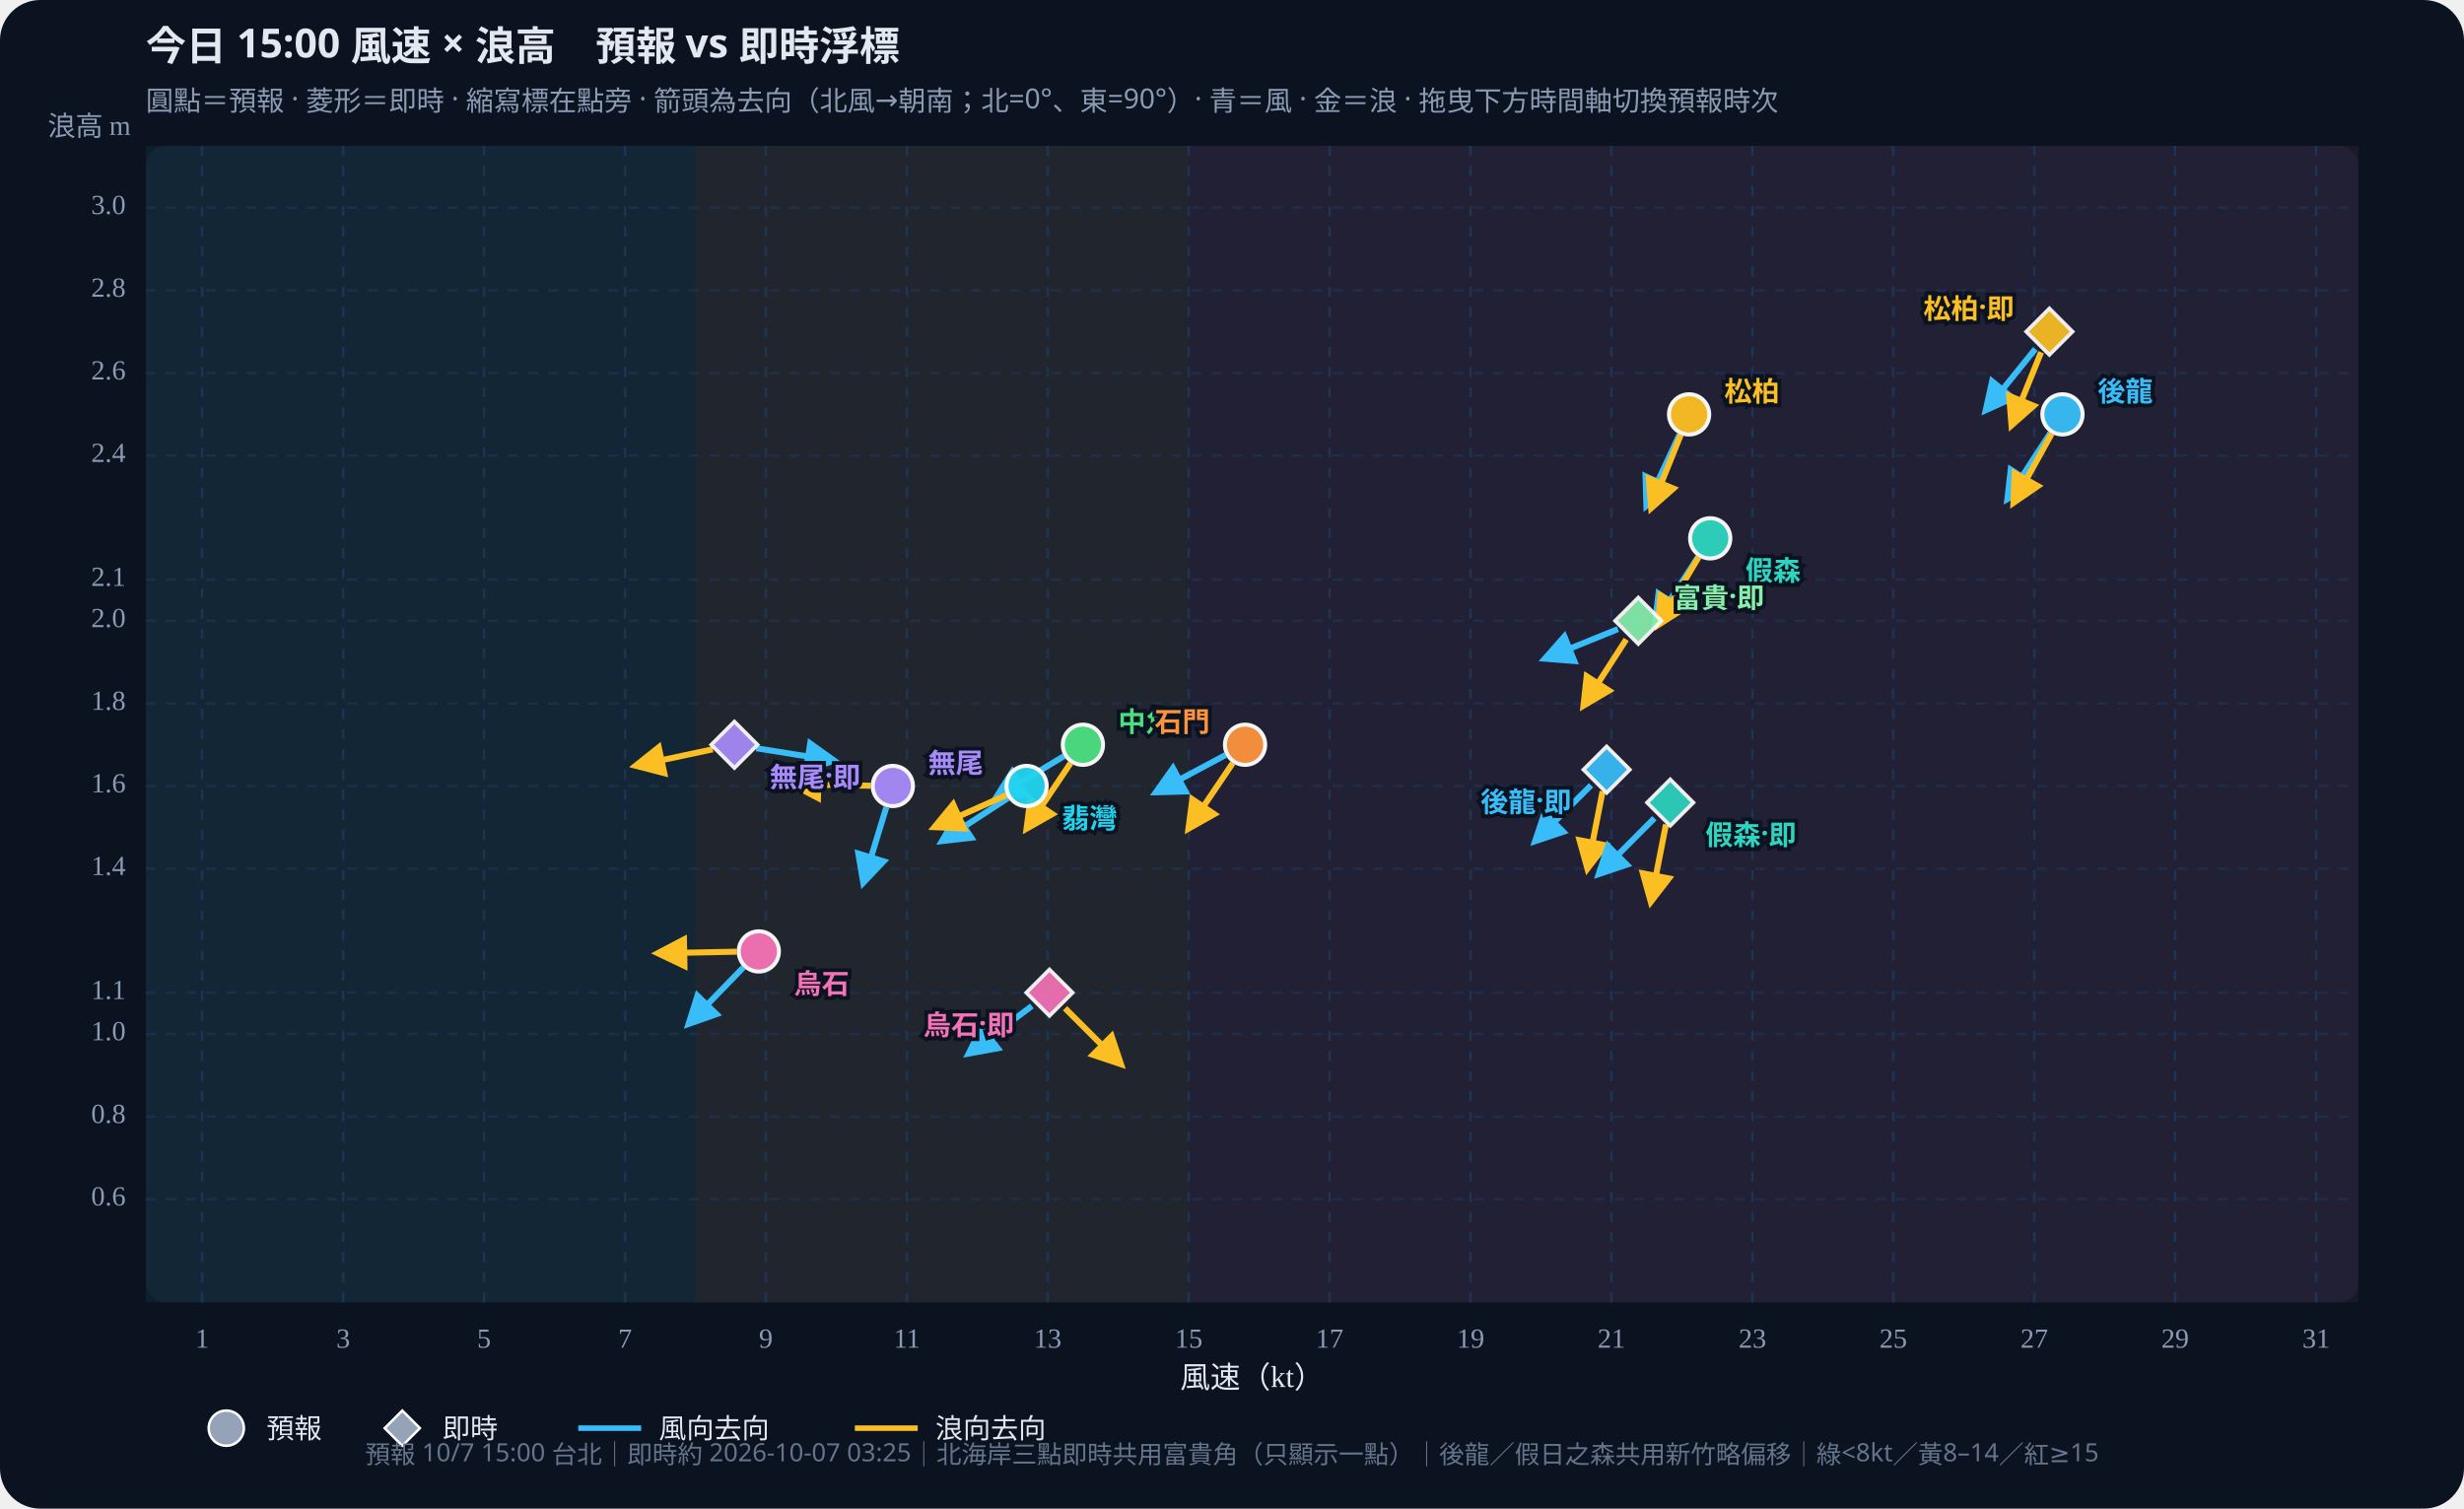
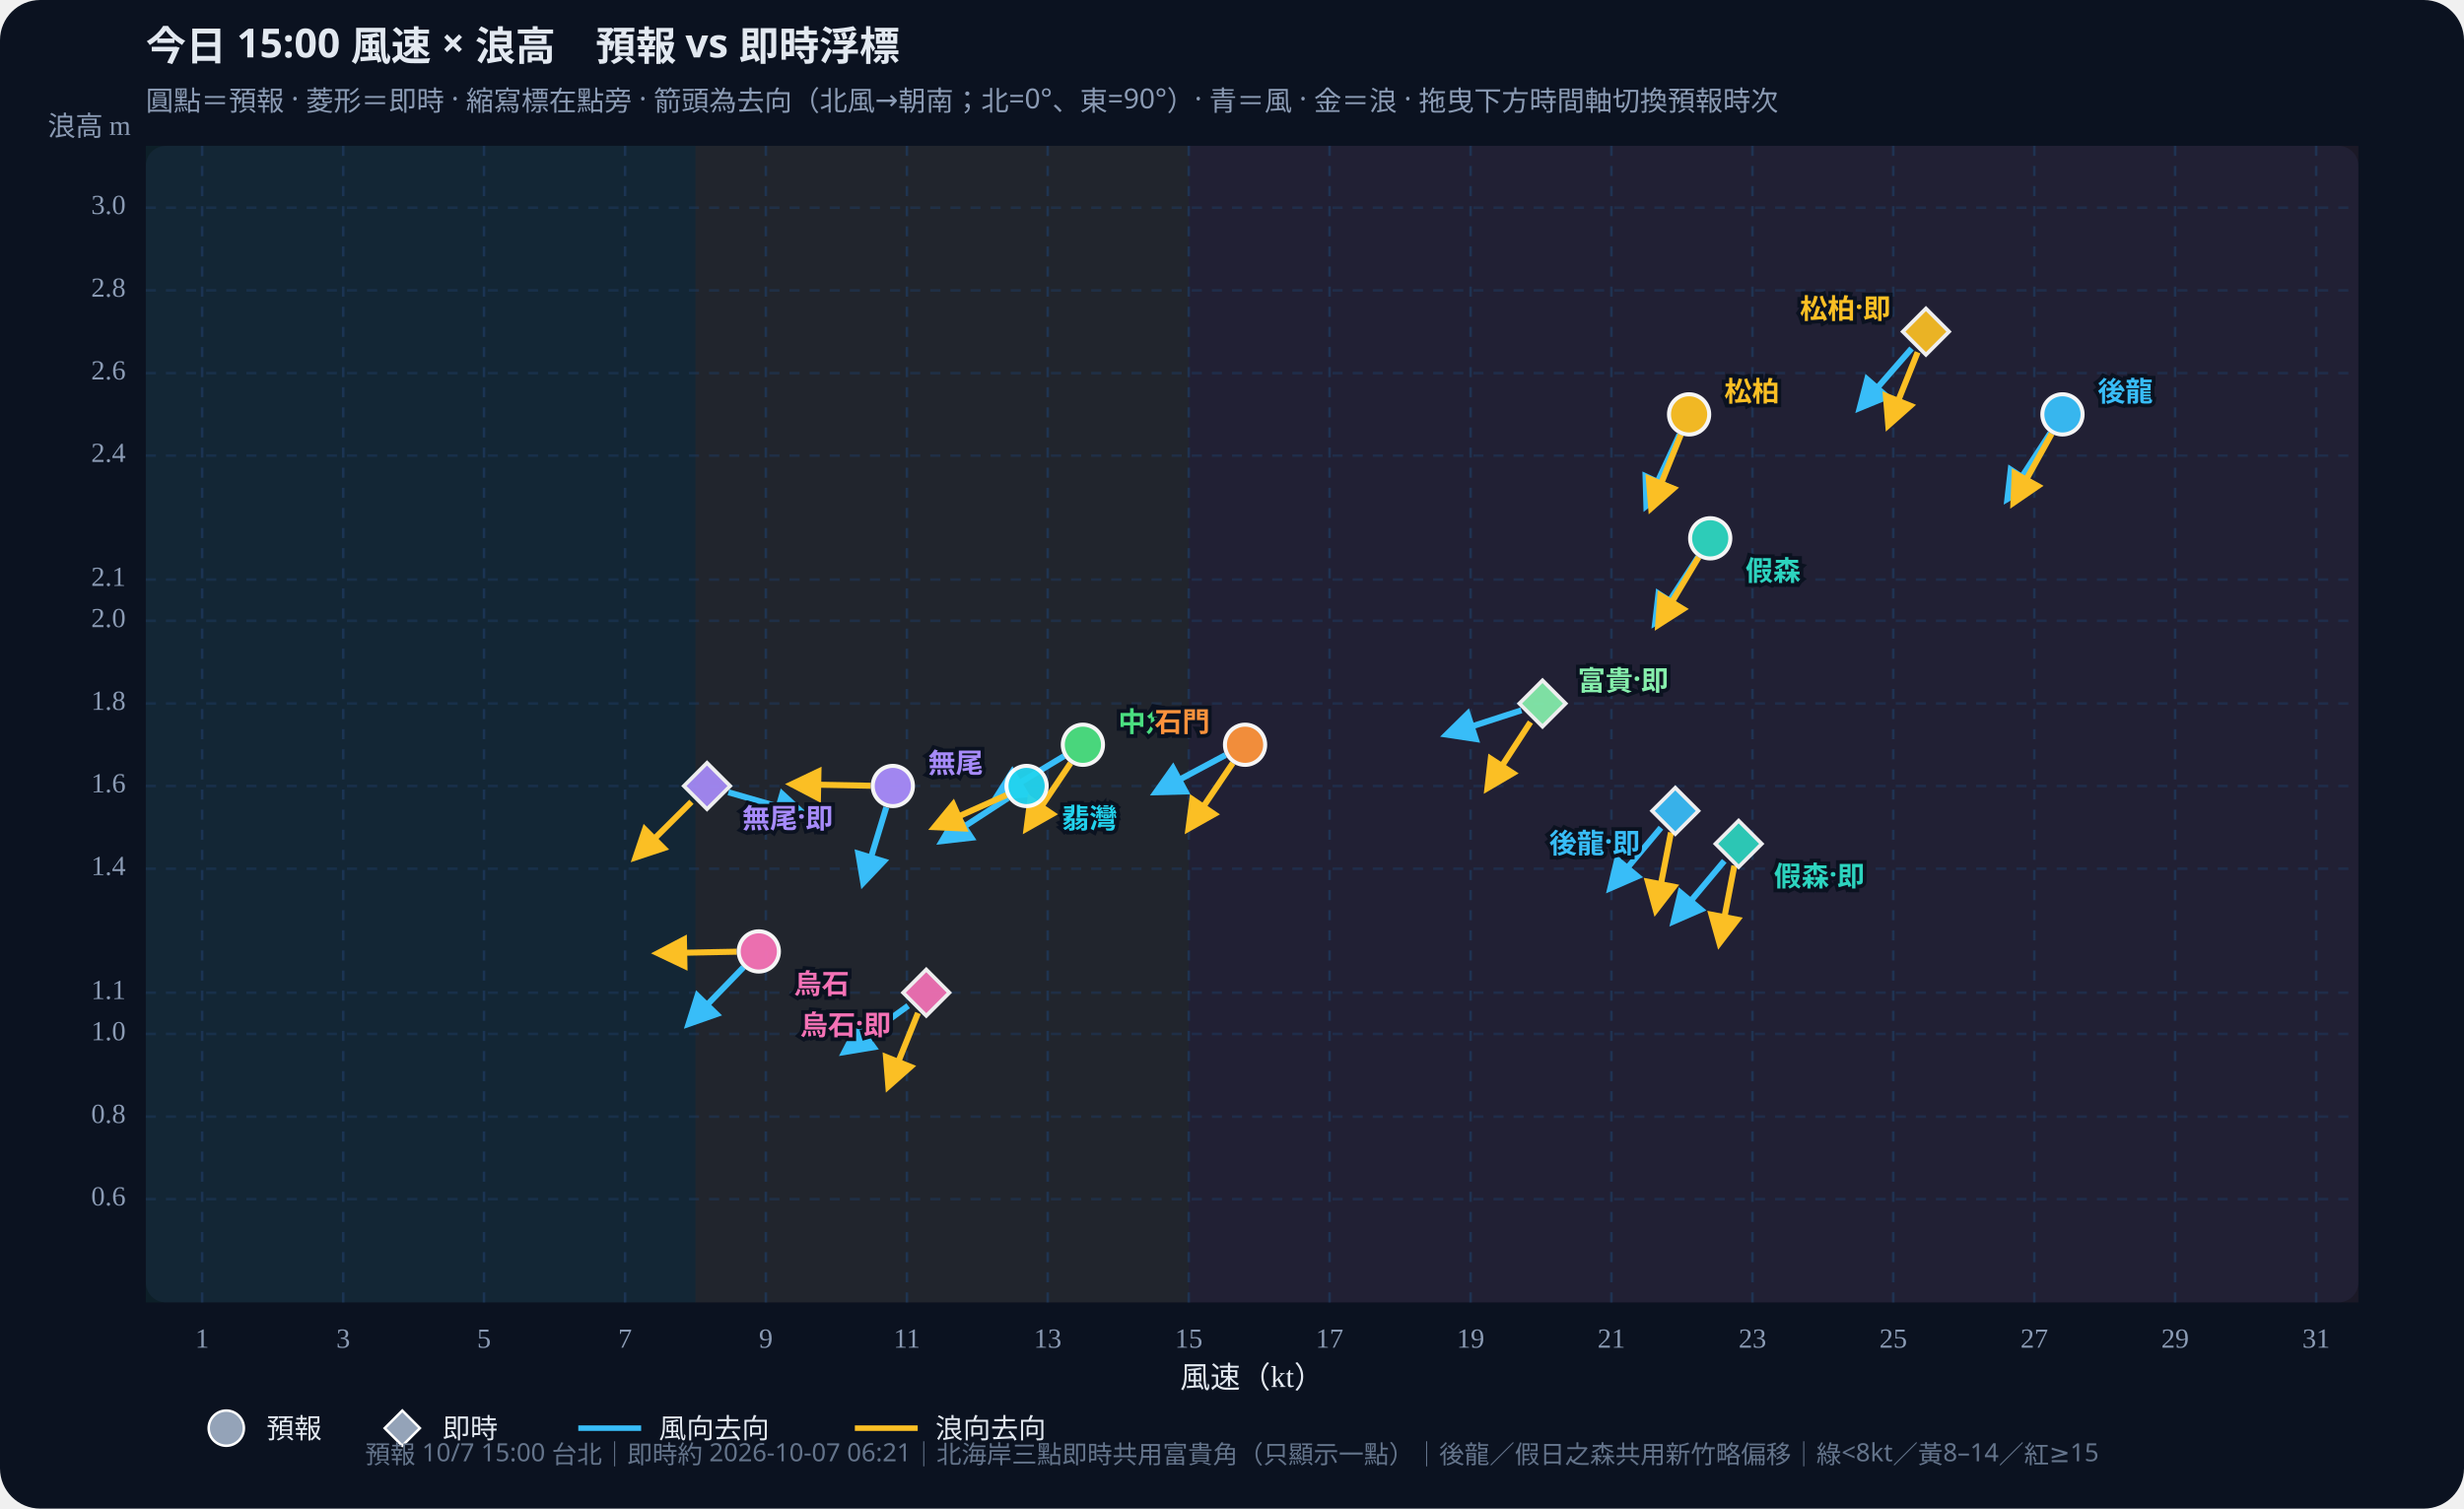
<svg xmlns="http://www.w3.org/2000/svg" id="wws-svg" viewBox="0 0 980 600" role="img" aria-label="風速與浪高散佈圖，可拖曳時間軸切換預報時次" style="width:100%;height:auto;display:block">
  <rect width="980" height="600" fill="#0b1220" rx="16" />
  <rect x="58" y="58" width="880" height="460" fill="#111a2e" rx="8" />
  <rect x="58.0" y="58" width="218.6" height="460" fill="#34d399" opacity="0.07" />
  <rect x="276.6" y="58" width="196.2" height="460" fill="#fbbf24" opacity="0.07" />
  <rect x="472.8" y="58" width="465.2" height="460" fill="#fb7185" opacity="0.07" />
  <defs>
    <marker id="arrow-38bdf8" viewBox="0 0 10 10" refX="8" refY="5" markerWidth="6" markerHeight="6" orient="auto-start-reverse">
      <path d="M0,0 L10,5 L0,10 z" fill="#38bdf8" />
    </marker>
    <marker id="arrow-fbbf24" viewBox="0 0 10 10" refX="8" refY="5" markerWidth="6" markerHeight="6" orient="auto-start-reverse">
      <path d="M0,0 L10,5 L0,10 z" fill="#fbbf24" />
    </marker>
  </defs>
  <text id="wws-title" x="58" y="24" fill="#e2e8f0" font-size="16" font-weight="700" font-family="Noto Sans TC,system-ui,sans-serif">今日 15:00 風速 × 浪高　預報 vs 即時浮標</text>
  <text x="58" y="44" fill="#8b9bb4" font-size="11" font-family="Noto Sans TC,system-ui,sans-serif">圓點＝預報 · 菱形＝即時 · 縮寫標在點旁 · 箭頭為去向（北風→朝南；北=0°、東=90°）· 青＝風 · 金＝浪 · 拖曳下方時間軸切換預報時次</text>
  <line x1="80.4" y1="58" x2="80.4" y2="518" stroke="#1e3a5f" stroke-dasharray="4 4" opacity="0.7" />
  <text x="80.4" y="536" text-anchor="middle" fill="#8b9bb4" font-size="11">1</text>
  <line x1="136.5" y1="58" x2="136.5" y2="518" stroke="#1e3a5f" stroke-dasharray="4 4" opacity="0.7" />
  <text x="136.5" y="536" text-anchor="middle" fill="#8b9bb4" font-size="11">3</text>
  <line x1="192.5" y1="58" x2="192.5" y2="518" stroke="#1e3a5f" stroke-dasharray="4 4" opacity="0.7" />
  <text x="192.5" y="536" text-anchor="middle" fill="#8b9bb4" font-size="11">5</text>
  <line x1="248.6" y1="58" x2="248.6" y2="518" stroke="#1e3a5f" stroke-dasharray="4 4" opacity="0.7" />
  <text x="248.6" y="536" text-anchor="middle" fill="#8b9bb4" font-size="11">7</text>
  <line x1="304.6" y1="58" x2="304.6" y2="518" stroke="#1e3a5f" stroke-dasharray="4 4" opacity="0.7" />
  <text x="304.6" y="536" text-anchor="middle" fill="#8b9bb4" font-size="11">9</text>
  <line x1="360.7" y1="58" x2="360.7" y2="518" stroke="#1e3a5f" stroke-dasharray="4 4" opacity="0.7" />
  <text x="360.7" y="536" text-anchor="middle" fill="#8b9bb4" font-size="11">11</text>
  <line x1="416.7" y1="58" x2="416.7" y2="518" stroke="#1e3a5f" stroke-dasharray="4 4" opacity="0.7" />
  <text x="416.7" y="536" text-anchor="middle" fill="#8b9bb4" font-size="11">13</text>
  <line x1="472.8" y1="58" x2="472.8" y2="518" stroke="#1e3a5f" stroke-dasharray="4 4" opacity="0.7" />
  <text x="472.8" y="536" text-anchor="middle" fill="#8b9bb4" font-size="11">15</text>
  <line x1="528.8" y1="58" x2="528.8" y2="518" stroke="#1e3a5f" stroke-dasharray="4 4" opacity="0.7" />
  <text x="528.8" y="536" text-anchor="middle" fill="#8b9bb4" font-size="11">17</text>
  <line x1="584.9" y1="58" x2="584.9" y2="518" stroke="#1e3a5f" stroke-dasharray="4 4" opacity="0.7" />
  <text x="584.9" y="536" text-anchor="middle" fill="#8b9bb4" font-size="11">19</text>
  <line x1="640.9" y1="58" x2="640.9" y2="518" stroke="#1e3a5f" stroke-dasharray="4 4" opacity="0.7" />
  <text x="640.9" y="536" text-anchor="middle" fill="#8b9bb4" font-size="11">21</text>
  <line x1="697.0" y1="58" x2="697.0" y2="518" stroke="#1e3a5f" stroke-dasharray="4 4" opacity="0.7" />
  <text x="697.0" y="536" text-anchor="middle" fill="#8b9bb4" font-size="11">23</text>
  <line x1="753.0" y1="58" x2="753.0" y2="518" stroke="#1e3a5f" stroke-dasharray="4 4" opacity="0.7" />
  <text x="753.0" y="536" text-anchor="middle" fill="#8b9bb4" font-size="11">25</text>
  <line x1="809.1" y1="58" x2="809.1" y2="518" stroke="#1e3a5f" stroke-dasharray="4 4" opacity="0.7" />
  <text x="809.1" y="536" text-anchor="middle" fill="#8b9bb4" font-size="11">27</text>
  <line x1="865.1" y1="58" x2="865.1" y2="518" stroke="#1e3a5f" stroke-dasharray="4 4" opacity="0.7" />
  <text x="865.1" y="536" text-anchor="middle" fill="#8b9bb4" font-size="11">29</text>
  <line x1="921.2" y1="58" x2="921.2" y2="518" stroke="#1e3a5f" stroke-dasharray="4 4" opacity="0.7" />
  <text x="921.2" y="536" text-anchor="middle" fill="#8b9bb4" font-size="11">31</text>
  <line x1="58" y1="476.9" x2="938" y2="476.9" stroke="#1e3a5f" stroke-dasharray="4 4" opacity="0.5" />
  <text x="50" y="476.9" text-anchor="end" dominant-baseline="middle" fill="#8b9bb4" font-size="11">0.6</text>
  <line x1="58" y1="444.1" x2="938" y2="444.1" stroke="#1e3a5f" stroke-dasharray="4 4" opacity="0.5" />
  <text x="50" y="444.1" text-anchor="end" dominant-baseline="middle" fill="#8b9bb4" font-size="11">0.8</text>
  <line x1="58" y1="411.2" x2="938" y2="411.2" stroke="#1e3a5f" stroke-dasharray="4 4" opacity="0.5" />
  <text x="50" y="411.2" text-anchor="end" dominant-baseline="middle" fill="#8b9bb4" font-size="11">1.0</text>
  <line x1="58" y1="394.8" x2="938" y2="394.8" stroke="#1e3a5f" stroke-dasharray="4 4" opacity="0.5" />
  <text x="50" y="394.8" text-anchor="end" dominant-baseline="middle" fill="#8b9bb4" font-size="11">1.1</text>
  <line x1="58" y1="345.5" x2="938" y2="345.5" stroke="#1e3a5f" stroke-dasharray="4 4" opacity="0.5" />
  <text x="50" y="345.5" text-anchor="end" dominant-baseline="middle" fill="#8b9bb4" font-size="11">1.4</text>
  <line x1="58" y1="312.6" x2="938" y2="312.6" stroke="#1e3a5f" stroke-dasharray="4 4" opacity="0.5" />
  <text x="50" y="312.6" text-anchor="end" dominant-baseline="middle" fill="#8b9bb4" font-size="11">1.6</text>
  <line x1="58" y1="279.8" x2="938" y2="279.8" stroke="#1e3a5f" stroke-dasharray="4 4" opacity="0.5" />
  <text x="50" y="279.8" text-anchor="end" dominant-baseline="middle" fill="#8b9bb4" font-size="11">1.8</text>
  <line x1="58" y1="246.9" x2="938" y2="246.9" stroke="#1e3a5f" stroke-dasharray="4 4" opacity="0.5" />
  <text x="50" y="246.9" text-anchor="end" dominant-baseline="middle" fill="#8b9bb4" font-size="11">2.0</text>
  <line x1="58" y1="230.5" x2="938" y2="230.5" stroke="#1e3a5f" stroke-dasharray="4 4" opacity="0.5" />
  <text x="50" y="230.5" text-anchor="end" dominant-baseline="middle" fill="#8b9bb4" font-size="11">2.1</text>
  <line x1="58" y1="181.2" x2="938" y2="181.2" stroke="#1e3a5f" stroke-dasharray="4 4" opacity="0.5" />
  <text x="50" y="181.2" text-anchor="end" dominant-baseline="middle" fill="#8b9bb4" font-size="11">2.4</text>
  <line x1="58" y1="148.4" x2="938" y2="148.4" stroke="#1e3a5f" stroke-dasharray="4 4" opacity="0.5" />
  <text x="50" y="148.4" text-anchor="end" dominant-baseline="middle" fill="#8b9bb4" font-size="11">2.6</text>
  <line x1="58" y1="115.5" x2="938" y2="115.5" stroke="#1e3a5f" stroke-dasharray="4 4" opacity="0.5" />
  <text x="50" y="115.5" text-anchor="end" dominant-baseline="middle" fill="#8b9bb4" font-size="11">2.8</text>
  <line x1="58" y1="82.6" x2="938" y2="82.6" stroke="#1e3a5f" stroke-dasharray="4 4" opacity="0.5" />
  <text x="50" y="82.6" text-anchor="end" dominant-baseline="middle" fill="#8b9bb4" font-size="11">3.0</text>
  <text x="498" y="552" text-anchor="middle" fill="#e2e8f0" font-size="12">風速（kt）</text>
  <text x="52" y="54" text-anchor="end" fill="#8b9bb4" font-size="11">浪高 m</text>
  <g id="wws-forecast-layer">
    <line x1="815.5" y1="172.2" x2="798.5" y2="198.3" stroke="#38bdf8" stroke-width="2.4" marker-end="url(#arrow-38bdf8)" />
    <line x1="816.0" y1="172.5" x2="800.9" y2="199.8" stroke="#fbbf24" stroke-width="2.4" marker-end="url(#arrow-fbbf24)" />
    <circle cx="820.3" cy="164.8" r="8.0" fill="#38bdf8" stroke="#fff" stroke-width="1.6" opacity="0.95" />
    <line x1="675.4" y1="221.5" x2="658.4" y2="247.6" stroke="#38bdf8" stroke-width="2.4" marker-end="url(#arrow-38bdf8)" />
    <line x1="675.6" y1="221.6" x2="659.6" y2="248.4" stroke="#fbbf24" stroke-width="2.4" marker-end="url(#arrow-fbbf24)" />
    <circle cx="680.2" cy="214.1" r="8.0" fill="#2dd4bf" stroke="#fff" stroke-width="1.6" opacity="0.95" />
    <line x1="668.0" y1="172.8" x2="654.9" y2="201.0" stroke="#38bdf8" stroke-width="2.4" marker-end="url(#arrow-38bdf8)" />
    <line x1="668.5" y1="172.9" x2="656.8" y2="201.9" stroke="#fbbf24" stroke-width="2.4" marker-end="url(#arrow-fbbf24)" />
    <circle cx="671.8" cy="164.8" r="8.0" fill="#fbbf24" stroke="#fff" stroke-width="1.6" opacity="0.95" />
    <line x1="423.2" y1="300.7" x2="396.5" y2="316.8" stroke="#38bdf8" stroke-width="2.4" marker-end="url(#arrow-38bdf8)" />
    <line x1="425.8" y1="303.5" x2="408.4" y2="329.4" stroke="#fbbf24" stroke-width="2.4" marker-end="url(#arrow-fbbf24)" />
    <circle cx="430.7" cy="296.2" r="8.0" fill="#4ade80" stroke="#fff" stroke-width="1.6" opacity="0.95" />
    <line x1="400.9" y1="317.4" x2="374.8" y2="334.4" stroke="#38bdf8" stroke-width="2.4" marker-end="url(#arrow-38bdf8)" />
    <line x1="400.3" y1="316.2" x2="371.8" y2="328.9" stroke="#fbbf24" stroke-width="2.4" marker-end="url(#arrow-fbbf24)" />
    <circle cx="408.3" cy="312.6" r="8.0" fill="#22d3ee" stroke="#fff" stroke-width="1.6" opacity="0.95" />
    <line x1="487.4" y1="300.3" x2="459.9" y2="315.0" stroke="#38bdf8" stroke-width="2.4" marker-end="url(#arrow-38bdf8)" />
    <line x1="490.3" y1="303.5" x2="472.8" y2="329.4" stroke="#fbbf24" stroke-width="2.4" marker-end="url(#arrow-fbbf24)" />
    <circle cx="495.2" cy="296.2" r="8.0" fill="#fb923c" stroke="#fff" stroke-width="1.6" opacity="0.95" />
    <line x1="352.5" y1="321.1" x2="343.4" y2="350.9" stroke="#38bdf8" stroke-width="2.4" marker-end="url(#arrow-38bdf8)" />
    <line x1="346.3" y1="312.5" x2="315.1" y2="311.9" stroke="#fbbf24" stroke-width="2.4" marker-end="url(#arrow-fbbf24)" />
    <circle cx="355.1" cy="312.6" r="8.0" fill="#a78bfa" stroke="#fff" stroke-width="1.6" opacity="0.95" />
    <line x1="295.7" y1="384.7" x2="274.0" y2="407.1" stroke="#38bdf8" stroke-width="2.4" marker-end="url(#arrow-38bdf8)" />
    <line x1="293.0" y1="378.5" x2="261.8" y2="379.1" stroke="#fbbf24" stroke-width="2.4" marker-end="url(#arrow-fbbf24)" />
    <circle cx="301.8" cy="378.4" r="8.0" fill="#f472b6" stroke="#fff" stroke-width="1.6" opacity="0.95" />
    <text x="834.3" y="154.8" text-anchor="start" dominant-baseline="central" fill="#38bdf8" font-size="11" font-weight="700" font-family="Noto Sans TC,system-ui,sans-serif" stroke="#0b1220" stroke-width="3" paint-order="stroke">後龍</text>
    <text x="694.2" y="226.1" text-anchor="start" dominant-baseline="central" fill="#2dd4bf" font-size="11" font-weight="700" font-family="Noto Sans TC,system-ui,sans-serif" stroke="#0b1220" stroke-width="3" paint-order="stroke">假森</text>
    <text x="685.8" y="154.8" text-anchor="start" dominant-baseline="central" fill="#fbbf24" font-size="11" font-weight="700" font-family="Noto Sans TC,system-ui,sans-serif" stroke="#0b1220" stroke-width="3" paint-order="stroke">松柏</text>
    <text x="444.7" y="286.2" text-anchor="start" dominant-baseline="central" fill="#4ade80" font-size="11" font-weight="700" font-family="Noto Sans TC,system-ui,sans-serif" stroke="#0b1220" stroke-width="3" paint-order="stroke">中角</text>
    <text x="422.3" y="324.6" text-anchor="start" dominant-baseline="central" fill="#22d3ee" font-size="11" font-weight="700" font-family="Noto Sans TC,system-ui,sans-serif" stroke="#0b1220" stroke-width="3" paint-order="stroke">翡灣</text>
    <text x="481.2" y="286.2" text-anchor="end" dominant-baseline="central" fill="#fb923c" font-size="11" font-weight="700" font-family="Noto Sans TC,system-ui,sans-serif" stroke="#0b1220" stroke-width="3" paint-order="stroke">石門</text>
    <text x="369.1" y="302.6" text-anchor="start" dominant-baseline="central" fill="#a78bfa" font-size="11" font-weight="700" font-family="Noto Sans TC,system-ui,sans-serif" stroke="#0b1220" stroke-width="3" paint-order="stroke">無尾</text>
    <text x="315.8" y="390.4" text-anchor="start" dominant-baseline="central" fill="#f472b6" font-size="11" font-weight="700" font-family="Noto Sans TC,system-ui,sans-serif" stroke="#0b1220" stroke-width="3" paint-order="stroke">烏石</text>
  </g>
  <g id="wws-live-layer">
-     <line x1="632.8" y1="312.3" x2="610.7" y2="334.4" stroke="#38bdf8" stroke-width="2.4" marker-end="url(#arrow-38bdf8)" />
-     <line x1="637.4" y1="314.7" x2="631.4" y2="345.3" stroke="#fbbf24" stroke-width="2.4" marker-end="url(#arrow-fbbf24)" />
-     <polygon points="639.0,296.9 648.2,306.1 639.0,315.3 629.8,306.1" fill="#38bdf8" stroke="#fff" stroke-width="1.5" opacity="0.92" />
-     <line x1="658.0" y1="325.4" x2="636.0" y2="347.5" stroke="#38bdf8" stroke-width="2.4" marker-end="url(#arrow-38bdf8)" />
-     <line x1="662.6" y1="327.9" x2="656.6" y2="358.5" stroke="#fbbf24" stroke-width="2.4" marker-end="url(#arrow-fbbf24)" />
-     <polygon points="664.3,310.0 673.5,319.2 664.3,328.4 655.1,319.2" fill="#2dd4bf" stroke="#fff" stroke-width="1.5" opacity="0.92" />
-     <line x1="809.5" y1="138.8" x2="789.9" y2="163.0" stroke="#38bdf8" stroke-width="2.4" marker-end="url(#arrow-38bdf8)" />
-     <line x1="811.8" y1="140.1" x2="800.1" y2="169.0" stroke="#fbbf24" stroke-width="2.4" marker-end="url(#arrow-fbbf24)" />
-     <polygon points="815.1,122.7 824.3,131.9 815.1,141.1 805.9,131.9" fill="#fbbf24" stroke="#fff" stroke-width="1.5" opacity="0.92" />
-     <line x1="643.5" y1="250.2" x2="614.6" y2="261.9" stroke="#38bdf8" stroke-width="2.4" marker-end="url(#arrow-38bdf8)" />
-     <line x1="646.8" y1="254.3" x2="629.9" y2="280.5" stroke="#fbbf24" stroke-width="2.4" marker-end="url(#arrow-fbbf24)" />
-     <polygon points="651.6,237.7 660.8,246.9 651.6,256.1 642.4,246.9" fill="#86efac" stroke="#fff" stroke-width="1.5" opacity="0.92" />
-     <line x1="300.8" y1="297.6" x2="331.6" y2="302.5" stroke="#38bdf8" stroke-width="2.4" marker-end="url(#arrow-38bdf8)" />
-     <line x1="283.5" y1="298.0" x2="253.0" y2="304.5" stroke="#fbbf24" stroke-width="2.4" marker-end="url(#arrow-fbbf24)" />
-     <polygon points="292.1,287.0 301.3,296.2 292.1,305.4 282.9,296.2" fill="#a78bfa" stroke="#fff" stroke-width="1.5" opacity="0.92" />
-     <line x1="410.4" y1="400.1" x2="385.4" y2="418.9" stroke="#38bdf8" stroke-width="2.4" marker-end="url(#arrow-38bdf8)" />
-     <line x1="423.6" y1="401.0" x2="445.7" y2="423.1" stroke="#fbbf24" stroke-width="2.4" marker-end="url(#arrow-fbbf24)" />
-     <polygon points="417.4,385.6 426.6,394.8 417.4,404.0 408.2,394.8" fill="#f472b6" stroke="#fff" stroke-width="1.5" opacity="0.92" />
-     <text x="625.0" y="318.1" text-anchor="end" dominant-baseline="central" fill="#38bdf8" font-size="11" font-weight="700" font-family="Noto Sans TC,system-ui,sans-serif" stroke="#0b1220" stroke-width="3" paint-order="stroke">後龍·即</text>
-     <text x="678.3" y="331.2" text-anchor="start" dominant-baseline="central" fill="#2dd4bf" font-size="11" font-weight="700" font-family="Noto Sans TC,system-ui,sans-serif" stroke="#0b1220" stroke-width="3" paint-order="stroke">假森·即</text>
-     <text x="801.1" y="121.9" text-anchor="end" dominant-baseline="central" fill="#fbbf24" font-size="11" font-weight="700" font-family="Noto Sans TC,system-ui,sans-serif" stroke="#0b1220" stroke-width="3" paint-order="stroke">松柏·即</text>
-     <text x="665.6" y="236.9" text-anchor="start" dominant-baseline="central" fill="#86efac" font-size="11" font-weight="700" font-family="Noto Sans TC,system-ui,sans-serif" stroke="#0b1220" stroke-width="3" paint-order="stroke">富貴·即</text>
-     <text x="306.1" y="308.2" text-anchor="start" dominant-baseline="central" fill="#a78bfa" font-size="11" font-weight="700" font-family="Noto Sans TC,system-ui,sans-serif" stroke="#0b1220" stroke-width="3" paint-order="stroke">無尾·即</text>
-     <text x="403.4" y="406.8" text-anchor="end" dominant-baseline="central" fill="#f472b6" font-size="11" font-weight="700" font-family="Noto Sans TC,system-ui,sans-serif" stroke="#0b1220" stroke-width="3" paint-order="stroke">烏石·即</text>
+     <line x1="660.6" y1="329.2" x2="640.6" y2="353.1" stroke="#38bdf8" stroke-width="2.4" marker-end="url(#arrow-38bdf8)" />
+     <line x1="664.6" y1="331.1" x2="658.6" y2="361.8" stroke="#fbbf24" stroke-width="2.4" marker-end="url(#arrow-fbbf24)" />
+     <polygon points="666.3,313.3 675.5,322.5 666.3,331.7 657.1,322.5" fill="#38bdf8" stroke="#fff" stroke-width="1.5" opacity="0.92" />
+     <line x1="685.8" y1="342.4" x2="665.8" y2="366.3" stroke="#38bdf8" stroke-width="2.4" marker-end="url(#arrow-38bdf8)" />
+     <line x1="689.8" y1="344.3" x2="683.9" y2="374.9" stroke="#fbbf24" stroke-width="2.4" marker-end="url(#arrow-fbbf24)" />
+     <polygon points="691.5,326.4 700.7,335.6 691.5,344.8 682.3,335.6" fill="#2dd4bf" stroke="#fff" stroke-width="1.5" opacity="0.92" />
+     <line x1="760.3" y1="138.6" x2="739.8" y2="162.1" stroke="#38bdf8" stroke-width="2.4" marker-end="url(#arrow-38bdf8)" />
+     <line x1="762.7" y1="140.1" x2="751.1" y2="169.0" stroke="#fbbf24" stroke-width="2.4" marker-end="url(#arrow-fbbf24)" />
+     <polygon points="766.0,122.7 775.2,131.9 766.0,141.1 756.8,131.9" fill="#fbbf24" stroke="#fff" stroke-width="1.5" opacity="0.92" />
+     <line x1="605.1" y1="282.5" x2="575.5" y2="292.1" stroke="#38bdf8" stroke-width="2.4" marker-end="url(#arrow-38bdf8)" />
+     <line x1="608.7" y1="287.2" x2="591.7" y2="313.3" stroke="#fbbf24" stroke-width="2.4" marker-end="url(#arrow-fbbf24)" />
+     <polygon points="613.5,270.6 622.7,279.8 613.5,289.0 604.3,279.8" fill="#86efac" stroke="#fff" stroke-width="1.5" opacity="0.92" />
+     <line x1="289.7" y1="315.1" x2="319.6" y2="323.7" stroke="#38bdf8" stroke-width="2.4" marker-end="url(#arrow-38bdf8)" />
+     <line x1="275.0" y1="318.9" x2="252.9" y2="340.9" stroke="#fbbf24" stroke-width="2.4" marker-end="url(#arrow-fbbf24)" />
+     <polygon points="281.2,303.4 290.4,312.6 281.2,321.8 272.0,312.6" fill="#a78bfa" stroke="#fff" stroke-width="1.5" opacity="0.92" />
+     <line x1="361.2" y1="400.0" x2="336.0" y2="418.3" stroke="#38bdf8" stroke-width="2.4" marker-end="url(#arrow-38bdf8)" />
+     <line x1="365.1" y1="402.9" x2="353.4" y2="431.9" stroke="#fbbf24" stroke-width="2.4" marker-end="url(#arrow-fbbf24)" />
+     <polygon points="368.4,385.6 377.6,394.8 368.4,404.0 359.2,394.8" fill="#f472b6" stroke="#fff" stroke-width="1.5" opacity="0.92" />
+     <text x="652.3" y="334.5" text-anchor="end" dominant-baseline="central" fill="#38bdf8" font-size="11" font-weight="700" font-family="Noto Sans TC,system-ui,sans-serif" stroke="#0b1220" stroke-width="3" paint-order="stroke">後龍·即</text>
+     <text x="705.5" y="347.6" text-anchor="start" dominant-baseline="central" fill="#2dd4bf" font-size="11" font-weight="700" font-family="Noto Sans TC,system-ui,sans-serif" stroke="#0b1220" stroke-width="3" paint-order="stroke">假森·即</text>
+     <text x="752.0" y="121.9" text-anchor="end" dominant-baseline="central" fill="#fbbf24" font-size="11" font-weight="700" font-family="Noto Sans TC,system-ui,sans-serif" stroke="#0b1220" stroke-width="3" paint-order="stroke">松柏·即</text>
+     <text x="627.5" y="269.8" text-anchor="start" dominant-baseline="central" fill="#86efac" font-size="11" font-weight="700" font-family="Noto Sans TC,system-ui,sans-serif" stroke="#0b1220" stroke-width="3" paint-order="stroke">富貴·即</text>
+     <text x="295.2" y="324.6" text-anchor="start" dominant-baseline="central" fill="#a78bfa" font-size="11" font-weight="700" font-family="Noto Sans TC,system-ui,sans-serif" stroke="#0b1220" stroke-width="3" paint-order="stroke">無尾·即</text>
+     <text x="354.4" y="406.8" text-anchor="end" dominant-baseline="central" fill="#f472b6" font-size="11" font-weight="700" font-family="Noto Sans TC,system-ui,sans-serif" stroke="#0b1220" stroke-width="3" paint-order="stroke">烏石·即</text>
  </g>
  <circle cx="90" cy="568" r="7" fill="#94a3b8" stroke="#fff" />
  <text x="106" y="572" fill="#e2e8f0" font-size="11" font-family="Noto Sans TC,system-ui,sans-serif">預報</text>
  <polygon points="160,561 167,568 160,575 153,568" fill="#94a3b8" stroke="#fff" />
  <text x="176" y="572" fill="#e2e8f0" font-size="11" font-family="Noto Sans TC,system-ui,sans-serif">即時</text>
  <line x1="230" y1="568" x2="255" y2="568" stroke="#38bdf8" stroke-width="2.2" />
  <text x="262" y="572" fill="#e2e8f0" font-size="11" font-family="Noto Sans TC,system-ui,sans-serif">風向去向</text>
  <line x1="340" y1="568" x2="365" y2="568" stroke="#fbbf24" stroke-width="2.2" />
  <text x="372" y="572" fill="#e2e8f0" font-size="11" font-family="Noto Sans TC,system-ui,sans-serif">浪向去向</text>
-   <text id="wws-foot" x="490" y="582" text-anchor="middle" fill="#64748b" font-size="10" font-family="Noto Sans TC,system-ui,sans-serif">預報 10/7 15:00 台北｜即時約 2026-10-07 03:25｜北海岸三點即時共用富貴角（只顯示一點）｜後龍／假日之森共用新竹略偏移｜綠&lt;8kt／黃8–14／紅≥15</text>
+   <text id="wws-foot" x="490" y="582" text-anchor="middle" fill="#64748b" font-size="10" font-family="Noto Sans TC,system-ui,sans-serif">預報 10/7 15:00 台北｜即時約 2026-10-07 06:21｜北海岸三點即時共用富貴角（只顯示一點）｜後龍／假日之森共用新竹略偏移｜綠&lt;8kt／黃8–14／紅≥15</text>
</svg>
